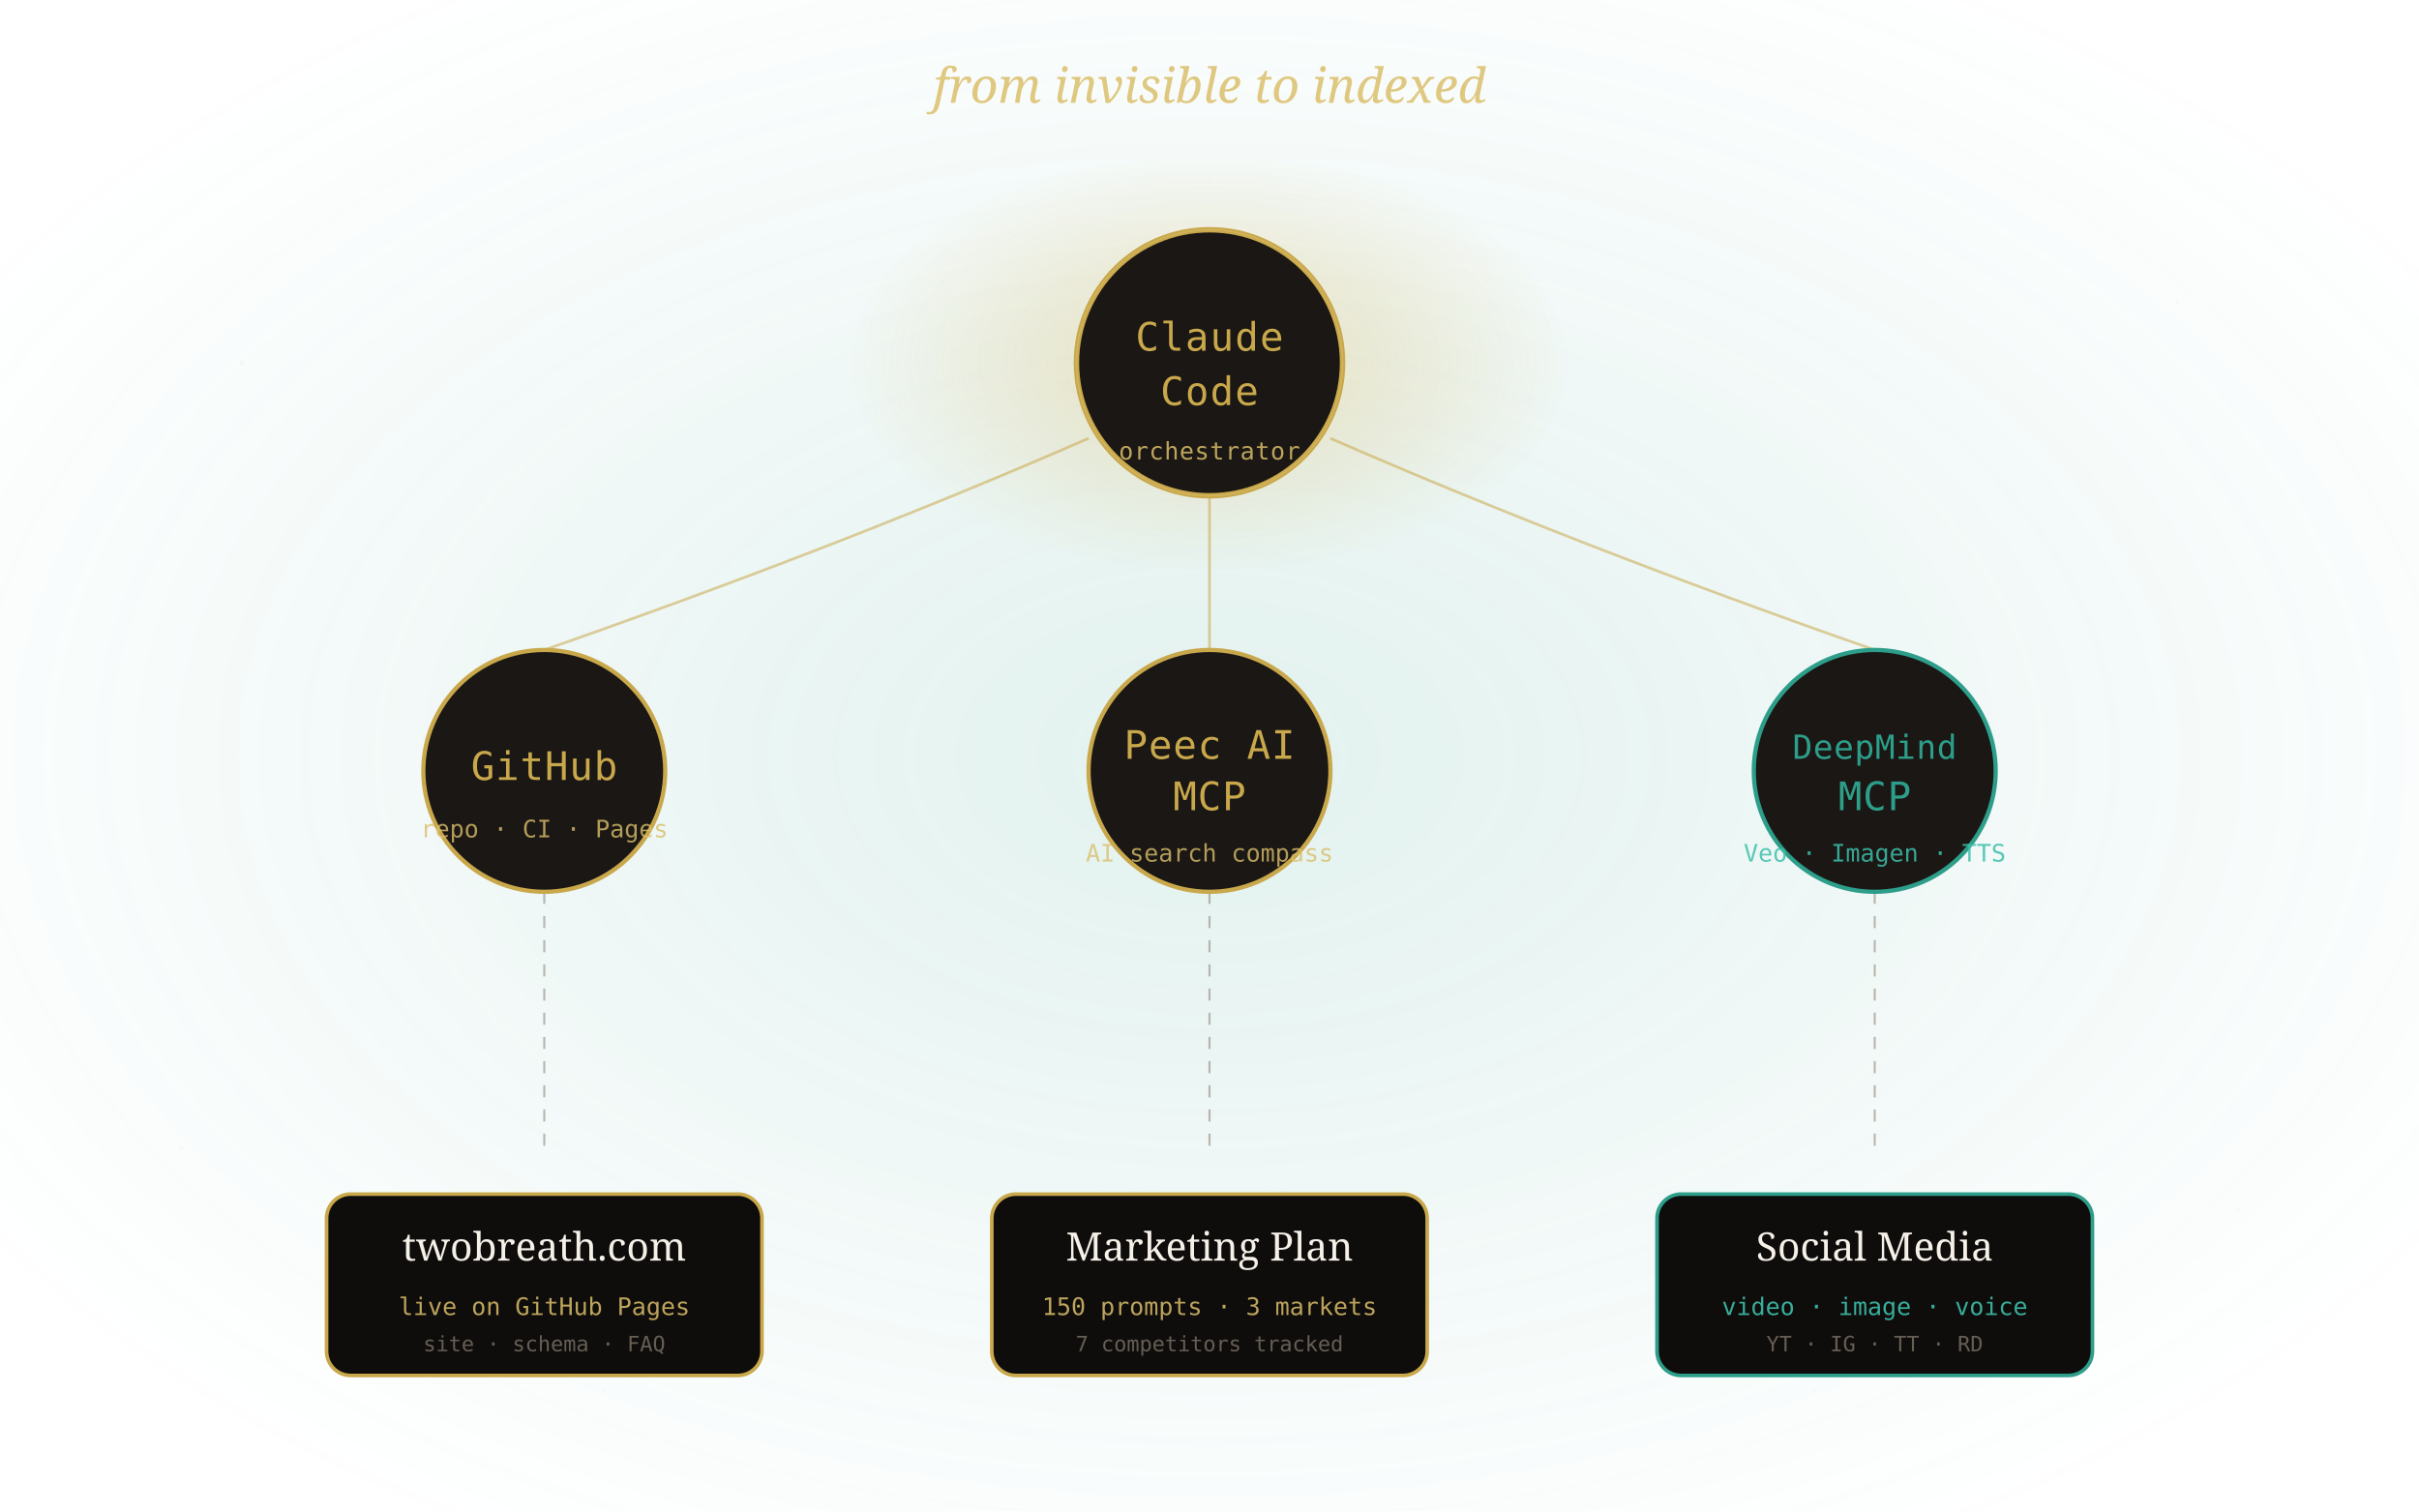
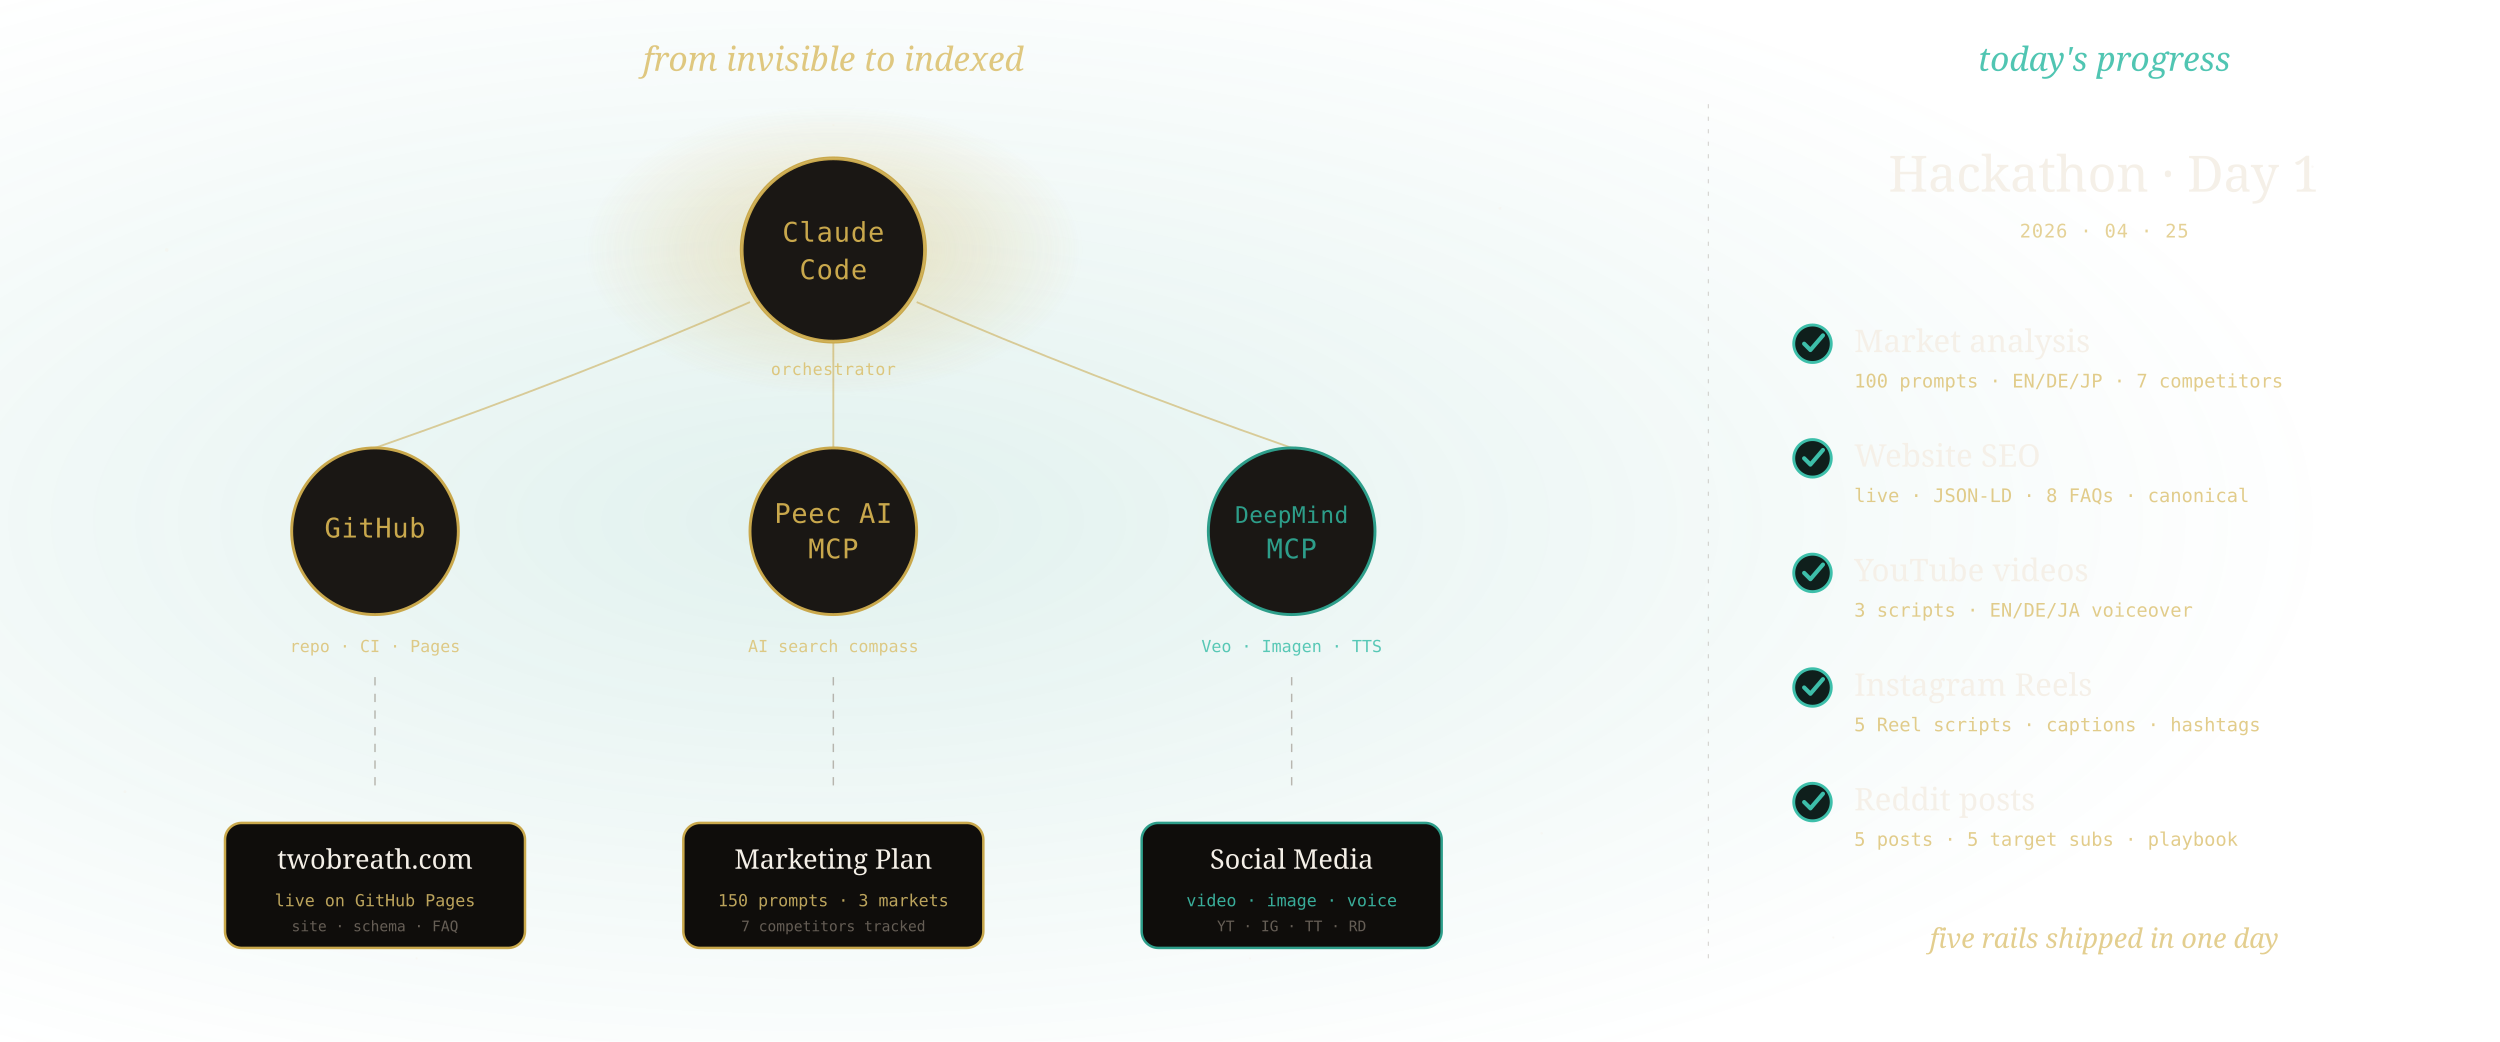
- <svg xmlns="http://www.w3.org/2000/svg" viewBox="0 0 800 500" preserveAspectRatio="xMidYMid meet" role="img" aria-label="Claude Code orchestrates three integrations: GitHub deploys twobreath.com on GitHub Pages, Peec AI MCP produces the marketing plan, and Google DeepMind MCP produces social media content for YouTube, Instagram, TikTok and Reddit">
+ <svg xmlns="http://www.w3.org/2000/svg" viewBox="0 0 1200 500" preserveAspectRatio="xMidYMid meet" role="img" aria-label="Claude Code orchestrates GitHub, Peec AI MCP, and DeepMind MCP to ship twobreath.com, a marketing plan, and social media content. Right panel: today's hackathon progress — market analysis, website SEO, YouTube videos, Instagram Reels, Reddit posts.">
  <defs>
-     <radialGradient id="hp5-bg" cx="50%" cy="50%" r="60%">
+     <radialGradient id="hp5-bg" cx="33%" cy="50%" r="60%">
      <stop offset="0%" stop-color="#2d9e8a" stop-opacity="0.14" />
      <stop offset="100%" stop-color="#2d9e8a" stop-opacity="0" />
    </radialGradient>
    <radialGradient id="hp5-glow" cx="50%" cy="50%" r="50%">
      <stop offset="0%" stop-color="#dabe6a" stop-opacity="0.55" />
      <stop offset="100%" stop-color="#c9a84c" stop-opacity="0" />
    </radialGradient>
    <linearGradient id="hp5-line" x1="0" y1="0" x2="0" y2="1">
      <stop offset="0%" stop-color="#dabe6a" stop-opacity="0.85" />
      <stop offset="100%" stop-color="#8a8075" stop-opacity="0.35" />
    </linearGradient>
  </defs>
-   <rect width="800" height="500" fill="url(#hp5-bg)" />
+   <rect width="1200" height="500" fill="url(#hp5-bg)" />
  <text x="400" y="34" font-family="'Playfair Display',serif" font-style="italic" font-size="16" fill="#dabe6a" text-anchor="middle" opacity="0.85">from invisible to indexed</text>
  <g fill="#f5f0e8" opacity="0.4">
    <circle cx="80" cy="120" r="0.9" />
    <circle cx="720" cy="100" r="0.7" />
    <circle cx="60" cy="380" r="0.7" />
    <circle cx="740" cy="400" r="0.6" />
    <circle cx="400" cy="60" r="0.5" />
    <circle cx="200" cy="460" r="0.5" />
    <circle cx="600" cy="460" r="0.5" />
+     <circle cx="1110" cy="80" r="0.6" />
+     <circle cx="880" cy="450" r="0.5" />
  </g>
  <ellipse cx="400" cy="120" rx="120" ry="70" fill="url(#hp5-glow)" opacity="0.7" />
  <g stroke="#c9a84c" stroke-width="0.9" opacity="0.55" fill="none">
    <path d="M 360 145 Q 280 180 180 215" />
    <line x1="400" y1="160" x2="400" y2="215" />
    <path d="M 440 145 Q 520 180 620 215" />
  </g>
  <g stroke="#8a8075" stroke-width="0.7" opacity="0.55" stroke-dasharray="4,4" fill="none">
-     <line x1="180" y1="295" x2="180" y2="380" />
-     <line x1="400" y1="295" x2="400" y2="380" />
-     <line x1="620" y1="295" x2="620" y2="380" />
+     <line x1="180" y1="325" x2="180" y2="380" />
+     <line x1="400" y1="325" x2="400" y2="380" />
+     <line x1="620" y1="325" x2="620" y2="380" />
  </g>
  <g transform="translate(400,120)">
    <circle r="44" fill="#1a1714" stroke="#c9a84c" stroke-width="1.8" />
    <circle r="44" fill="none" stroke="#dabe6a" stroke-width="0.5" opacity="0.5" />
    <text y="-4" font-family="'JetBrains Mono',monospace" font-size="13" fill="#c9a84c" text-anchor="middle" letter-spacing="0.4">Claude</text>
    <text y="14" font-family="'JetBrains Mono',monospace" font-size="13" fill="#c9a84c" text-anchor="middle" letter-spacing="0.4">Code</text>
-     <text y="32" font-family="'JetBrains Mono',monospace" font-size="8" fill="#dabe6a" text-anchor="middle" opacity="0.85" letter-spacing="0.2">orchestrator</text>
+     <text y="60" font-family="'JetBrains Mono',monospace" font-size="8" fill="#dabe6a" text-anchor="middle" opacity="0.85" letter-spacing="0.2">orchestrator</text>
  </g>
  <g transform="translate(180,255)">
    <circle r="40" fill="#1a1714" stroke="#c9a84c" stroke-width="1.4" />
    <text y="3" font-family="'JetBrains Mono',monospace" font-size="13" fill="#c9a84c" text-anchor="middle" letter-spacing="0.3">GitHub</text>
-     <text y="22" font-family="'JetBrains Mono',monospace" font-size="8" fill="#dabe6a" text-anchor="middle" opacity="0.8">repo · CI · Pages</text>
+     <text y="58" font-family="'JetBrains Mono',monospace" font-size="8" fill="#dabe6a" text-anchor="middle" opacity="0.8">repo · CI · Pages</text>
  </g>
  <g transform="translate(400,255)">
    <circle r="40" fill="#1a1714" stroke="#c9a84c" stroke-width="1.4" />
    <text y="-4" font-family="'JetBrains Mono',monospace" font-size="13" fill="#c9a84c" text-anchor="middle" letter-spacing="0.3">Peec AI</text>
    <text y="13" font-family="'JetBrains Mono',monospace" font-size="13" fill="#c9a84c" text-anchor="middle" letter-spacing="0.3">MCP</text>
-     <text y="30" font-family="'JetBrains Mono',monospace" font-size="8" fill="#dabe6a" text-anchor="middle" opacity="0.8">AI search compass</text>
+     <text y="58" font-family="'JetBrains Mono',monospace" font-size="8" fill="#dabe6a" text-anchor="middle" opacity="0.8">AI search compass</text>
  </g>
  <g transform="translate(620,255)">
    <circle r="40" fill="#1a1714" stroke="#2d9e8a" stroke-width="1.4" />
    <text y="-4" font-family="'JetBrains Mono',monospace" font-size="11" fill="#2d9e8a" text-anchor="middle" letter-spacing="0.2">DeepMind</text>
    <text y="13" font-family="'JetBrains Mono',monospace" font-size="13" fill="#2d9e8a" text-anchor="middle" letter-spacing="0.3">MCP</text>
-     <text y="30" font-family="'JetBrains Mono',monospace" font-size="8" fill="#3dbfaa" text-anchor="middle" opacity="0.85">Veo · Imagen · TTS</text>
+     <text y="58" font-family="'JetBrains Mono',monospace" font-size="8" fill="#3dbfaa" text-anchor="middle" opacity="0.85">Veo · Imagen · TTS</text>
  </g>
  <g transform="translate(180,425)">
    <rect x="-72" y="-30" width="144" height="60" rx="8" fill="#0f0d0b" stroke="#c9a84c" stroke-width="1.2" />
    <text y="-8" font-family="'Playfair Display',serif" font-size="13" fill="#f5f0e8" text-anchor="middle">twobreath.com</text>
    <text y="10" font-family="'JetBrains Mono',monospace" font-size="8" fill="#dabe6a" text-anchor="middle" opacity="0.85">live on GitHub Pages</text>
    <text y="22" font-family="'JetBrains Mono',monospace" font-size="7" fill="#8a8075" text-anchor="middle" opacity="0.7">site · schema · FAQ</text>
  </g>
  <g transform="translate(400,425)">
    <rect x="-72" y="-30" width="144" height="60" rx="8" fill="#0f0d0b" stroke="#c9a84c" stroke-width="1.2" />
    <text y="-8" font-family="'Playfair Display',serif" font-size="13" fill="#f5f0e8" text-anchor="middle">Marketing Plan</text>
    <text y="10" font-family="'JetBrains Mono',monospace" font-size="8" fill="#dabe6a" text-anchor="middle" opacity="0.85">150 prompts · 3 markets</text>
    <text y="22" font-family="'JetBrains Mono',monospace" font-size="7" fill="#8a8075" text-anchor="middle" opacity="0.7">7 competitors tracked</text>
  </g>
  <g transform="translate(620,425)">
    <rect x="-72" y="-30" width="144" height="60" rx="8" fill="#0f0d0b" stroke="#2d9e8a" stroke-width="1.2" />
    <text y="-8" font-family="'Playfair Display',serif" font-size="13" fill="#f5f0e8" text-anchor="middle">Social Media</text>
    <text y="10" font-family="'JetBrains Mono',monospace" font-size="8" fill="#3dbfaa" text-anchor="middle" opacity="0.9">video · image · voice</text>
    <text y="22" font-family="'JetBrains Mono',monospace" font-size="7" fill="#8a8075" text-anchor="middle" opacity="0.7">YT · IG · TT · RD</text>
  </g>
+   <line x1="820" y1="50" x2="820" y2="460" stroke="#8a8075" stroke-width="0.5" opacity="0.35" stroke-dasharray="2,4" />
+   <text x="1010" y="34" font-family="'Playfair Display',serif" font-style="italic" font-size="16" fill="#3dbfaa" text-anchor="middle" opacity="0.9">today's progress</text>
+   <text x="1010" y="92" font-family="'Playfair Display',serif" font-size="24" fill="#f5f0e8" text-anchor="middle">Hackathon · Day 1</text>
+   <text x="1010" y="114" font-family="'JetBrains Mono',monospace" font-size="9" fill="#dabe6a" text-anchor="middle" opacity="0.7" letter-spacing="0.4">2026 · 04 · 25</text>
+   <g font-family="'Playfair Display',serif">
+     <g transform="translate(870,170)">
+       <circle cx="0" cy="-5" r="9" fill="#0f1f1c" stroke="#3dbfaa" stroke-width="1.4" />
+       <path d="M -4 -5 L -1 -2 L 5 -9" stroke="#3dbfaa" stroke-width="2" fill="none" stroke-linecap="round" stroke-linejoin="round" />
+       <text x="20" y="-1" font-size="15" fill="#f5f0e8">Market analysis</text>
+       <text x="20" y="16" font-family="'JetBrains Mono',monospace" font-size="9" fill="#dabe6a" opacity="0.78">100 prompts · EN/DE/JP · 7 competitors</text>
+     </g>
+     <g transform="translate(870,225)">
+       <circle cx="0" cy="-5" r="9" fill="#0f1f1c" stroke="#3dbfaa" stroke-width="1.4" />
+       <path d="M -4 -5 L -1 -2 L 5 -9" stroke="#3dbfaa" stroke-width="2" fill="none" stroke-linecap="round" stroke-linejoin="round" />
+       <text x="20" y="-1" font-size="15" fill="#f5f0e8">Website SEO</text>
+       <text x="20" y="16" font-family="'JetBrains Mono',monospace" font-size="9" fill="#dabe6a" opacity="0.78">live · JSON-LD · 8 FAQs · canonical</text>
+     </g>
+     <g transform="translate(870,280)">
+       <circle cx="0" cy="-5" r="9" fill="#0f1f1c" stroke="#3dbfaa" stroke-width="1.4" />
+       <path d="M -4 -5 L -1 -2 L 5 -9" stroke="#3dbfaa" stroke-width="2" fill="none" stroke-linecap="round" stroke-linejoin="round" />
+       <text x="20" y="-1" font-size="15" fill="#f5f0e8">YouTube videos</text>
+       <text x="20" y="16" font-family="'JetBrains Mono',monospace" font-size="9" fill="#dabe6a" opacity="0.78">3 scripts · EN/DE/JA voiceover</text>
+     </g>
+     <g transform="translate(870,335)">
+       <circle cx="0" cy="-5" r="9" fill="#0f1f1c" stroke="#3dbfaa" stroke-width="1.4" />
+       <path d="M -4 -5 L -1 -2 L 5 -9" stroke="#3dbfaa" stroke-width="2" fill="none" stroke-linecap="round" stroke-linejoin="round" />
+       <text x="20" y="-1" font-size="15" fill="#f5f0e8">Instagram Reels</text>
+       <text x="20" y="16" font-family="'JetBrains Mono',monospace" font-size="9" fill="#dabe6a" opacity="0.78">5 Reel scripts · captions · hashtags</text>
+     </g>
+     <g transform="translate(870,390)">
+       <circle cx="0" cy="-5" r="9" fill="#0f1f1c" stroke="#3dbfaa" stroke-width="1.4" />
+       <path d="M -4 -5 L -1 -2 L 5 -9" stroke="#3dbfaa" stroke-width="2" fill="none" stroke-linecap="round" stroke-linejoin="round" />
+       <text x="20" y="-1" font-size="15" fill="#f5f0e8">Reddit posts</text>
+       <text x="20" y="16" font-family="'JetBrains Mono',monospace" font-size="9" fill="#dabe6a" opacity="0.78">5 posts · 5 target subs · playbook</text>
+     </g>
+   </g>
+   <text x="1010" y="455" font-family="'Playfair Display',serif" font-style="italic" font-size="13" fill="#dabe6a" text-anchor="middle" opacity="0.75">five rails shipped in one day</text>
</svg>
